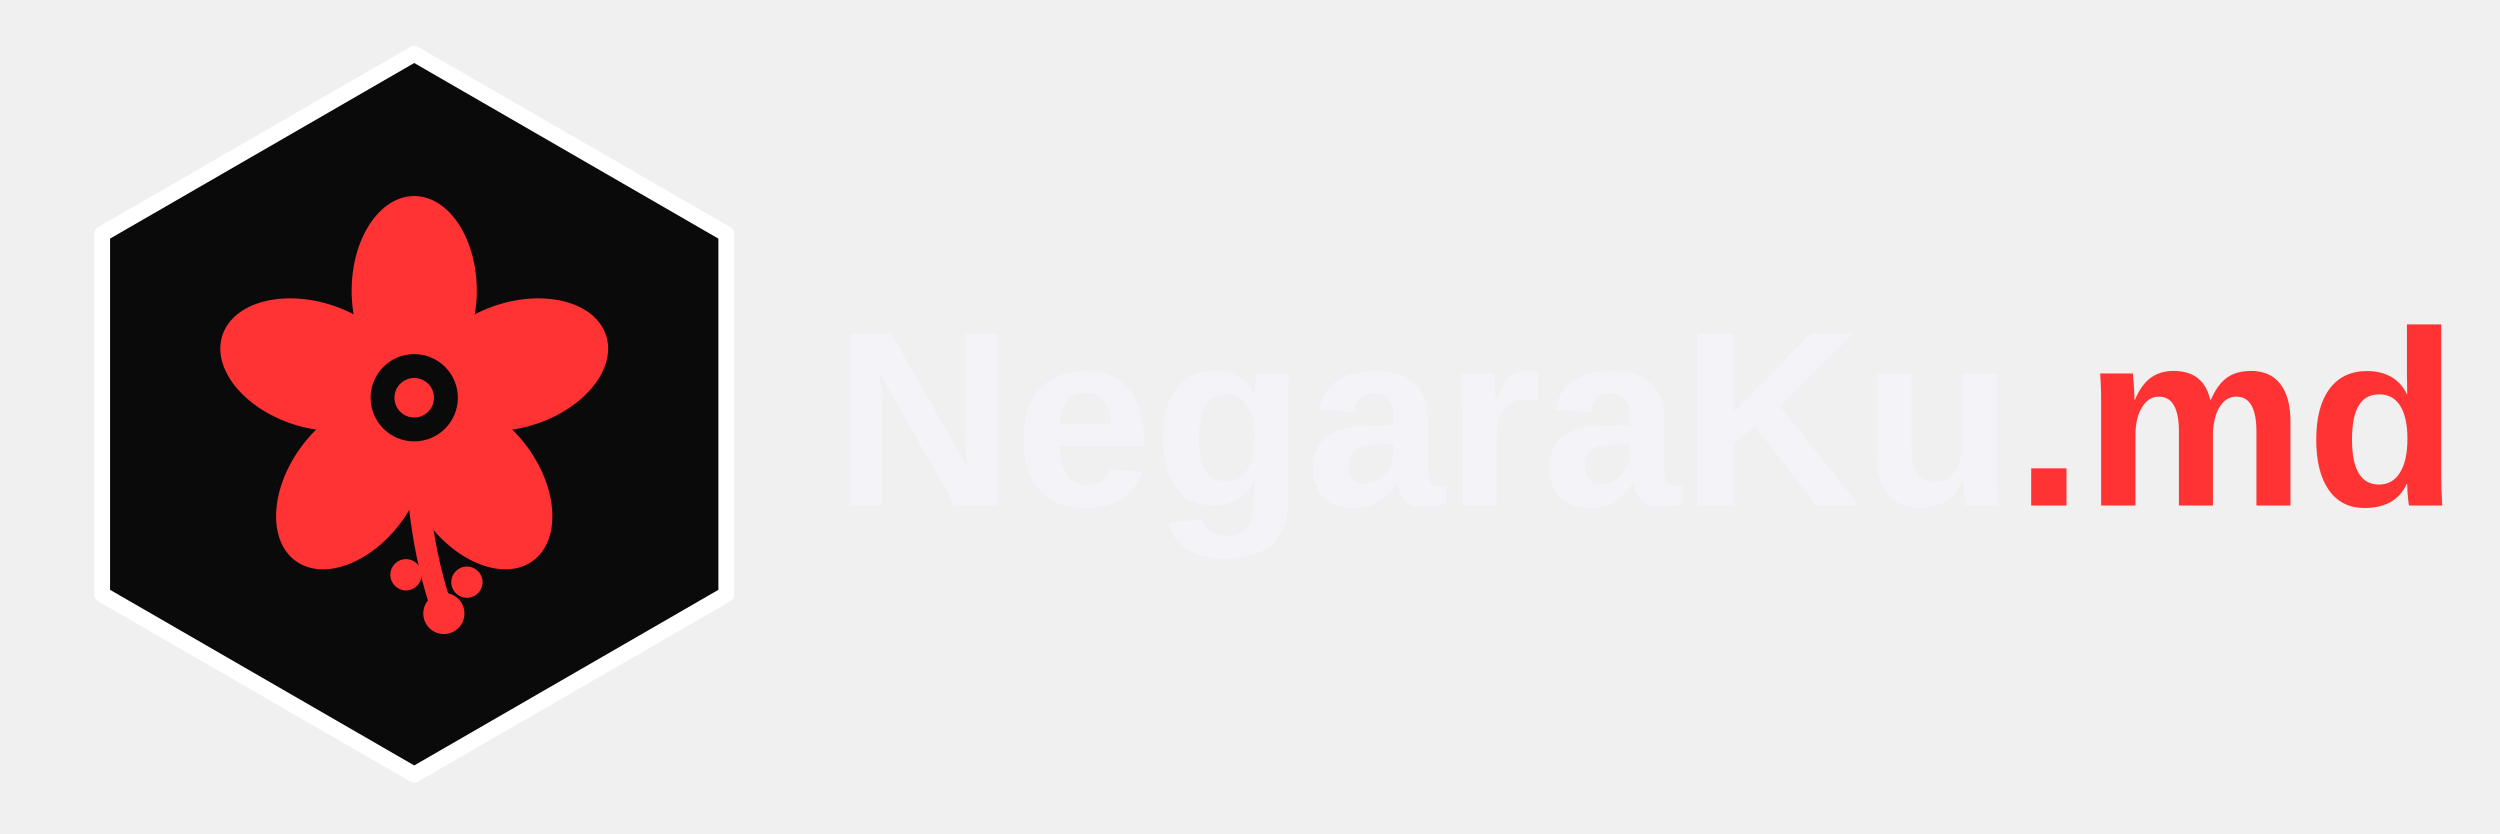
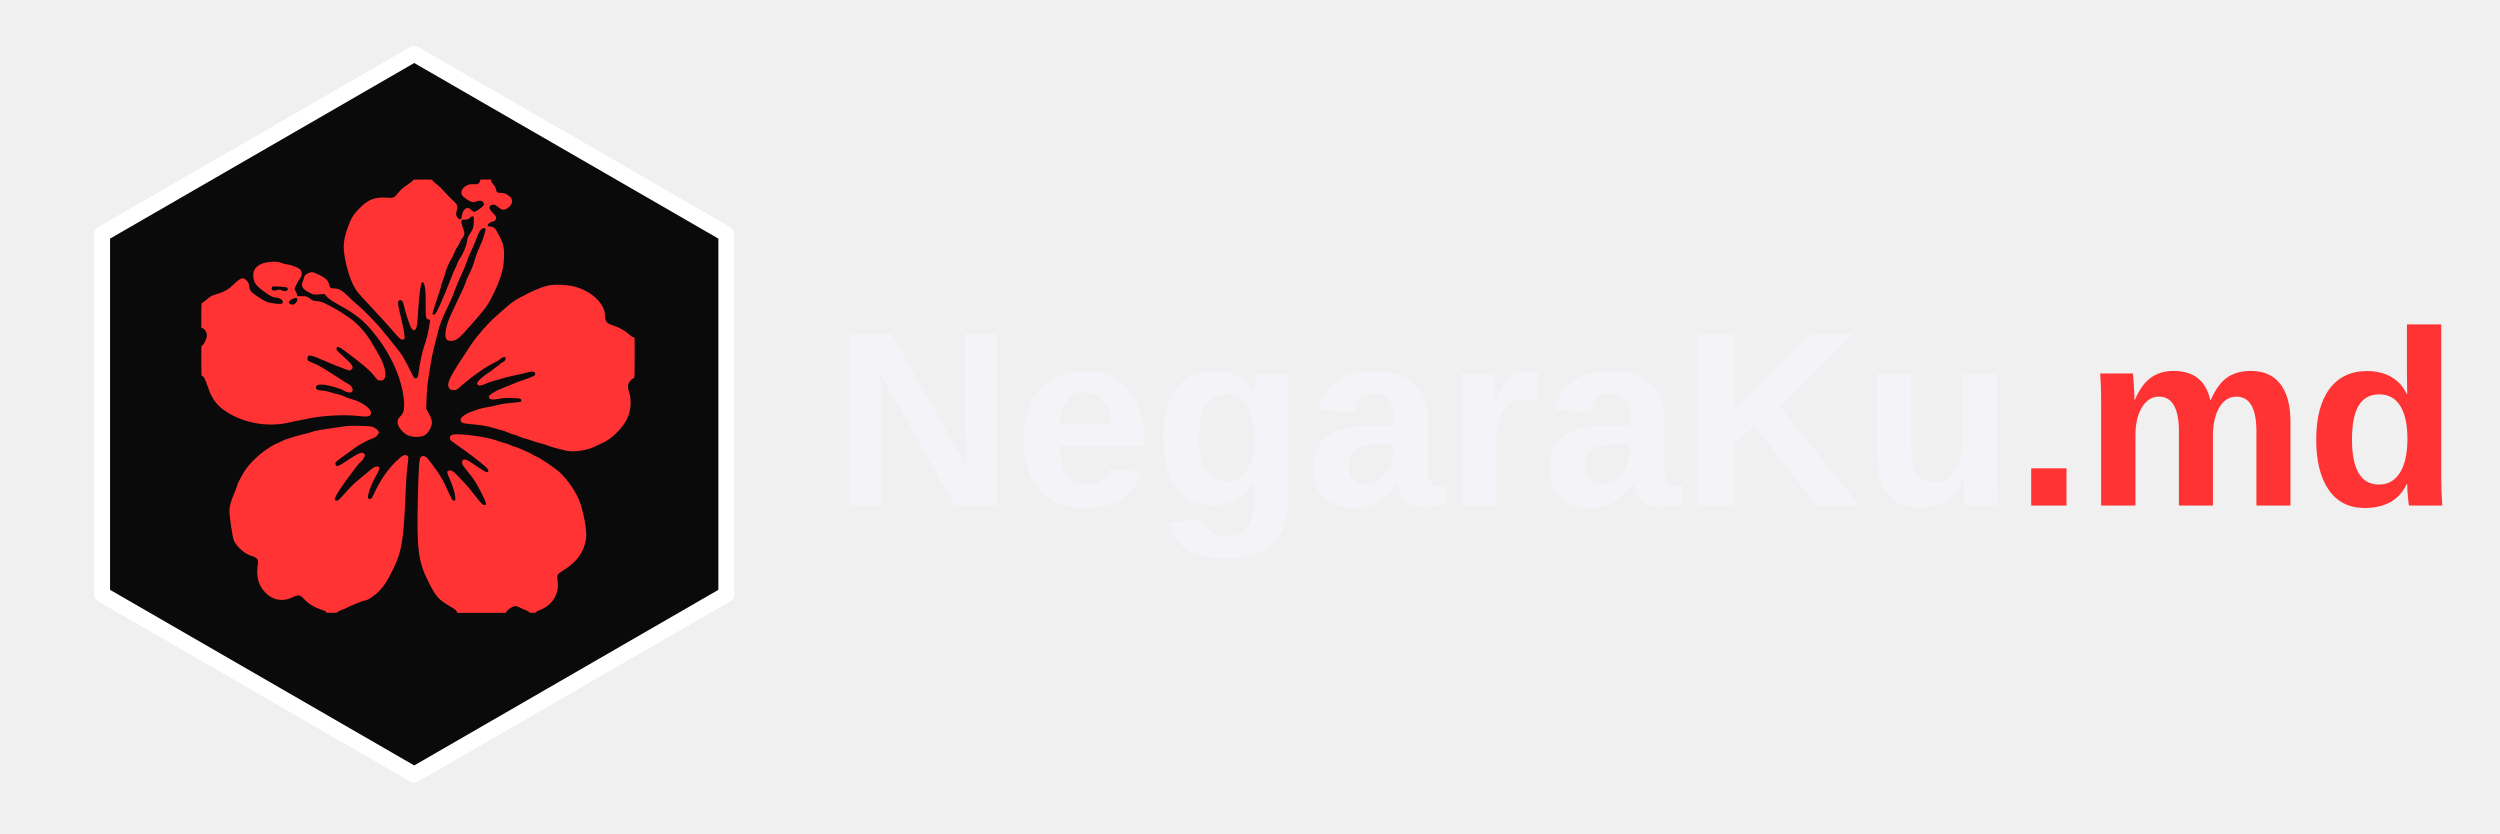
<svg xmlns="http://www.w3.org/2000/svg" width="900" height="300" viewBox="0 0 900 300">
  <g transform="translate(16 16) scale(0.52)">
    <polygon points="256.00,23.50 54.65,139.75 54.65,372.25 256.00,488.50 457.35,372.25 457.35,139.75" fill="#0A0A0A" stroke="#0A0A0A" stroke-width="34" stroke-linejoin="round" />
    <polygon points="256.00,6.50 39.93,131.25 39.93,380.75 256.00,505.50 472.07,380.75 472.07,131.25" fill="none" stroke="#FFFFFF" stroke-width="11" stroke-linejoin="round" stroke-linecap="round" />
-     <g transform="translate(73.60 85.00) scale(5.7)">
-       <defs>
-         <mask id="bh">
-           <rect width="64" height="64" fill="#fff" />
-           <circle cx="32" cy="28" r="5.3" fill="#000" />
-         </mask>
-       </defs>
-       <g mask="url(#bh)">
-         <g fill="#FF3333" transform="translate(32 28)">
-           <ellipse cx="0" cy="-13" rx="7.6" ry="11.5" />
-           <ellipse cx="0" cy="-13" rx="7.6" ry="11.5" transform="rotate(72)" />
-           <ellipse cx="0" cy="-13" rx="7.6" ry="11.5" transform="rotate(144)" />
-           <ellipse cx="0" cy="-13" rx="7.6" ry="11.5" transform="rotate(216)" />
-           <ellipse cx="0" cy="-13" rx="7.6" ry="11.5" transform="rotate(288)" />
-         </g>
-         <path d="M32 28 C 32 39, 33 47, 35.5 54" stroke="#FF3333" stroke-width="2.6" fill="none" stroke-linecap="round" />
-         <circle cx="35.6" cy="54.2" r="2.5" fill="#FF3333" />
-         <circle cx="31" cy="49.5" r="1.9" fill="#FF3333" />
-         <circle cx="38.4" cy="50.4" r="1.9" fill="#FF3333" />
-       </g>
-       <circle cx="32" cy="28" r="2.4" fill="#FF3333" />
+     <g transform="translate(108.59 93.51) scale(0.3866)">
+       <path fill="#FF3333" fill-rule="evenodd" d="M 379 1.453 C 379 2.252, 374.525 5.857, 369.056 9.463 C 361.609 14.373, 357.576 17.900, 352.993 23.508 C 345.008 33.281, 344.982 33.292, 332.168 32.492 C 310.908 31.165, 298.965 35.717, 283.955 50.866 C 272.519 62.410, 268.462 68.833, 263.011 84.026 C 257.187 100.260, 255.015 110.040, 255.007 120.075 C 254.993 137.800, 262.768 169.619, 271.483 187.500 C 277.282 199.397, 278.931 201.464, 303.418 227.500 C 311.177 235.750, 319.504 244.750, 321.924 247.500 C 324.343 250.250, 328.617 254.975, 331.421 258 C 334.226 261.025, 340.542 268.160, 345.457 273.856 C 355.664 285.684, 357.932 287.485, 361.493 286.591 C 363.595 286.063, 364 285.374, 364 282.317 C 364 277.064, 361.318 262.817, 356.974 245 C 350.983 220.429, 350.904 216, 356.452 216 C 359.824 216, 361.565 218.967, 363.410 227.855 C 365.087 235.937, 372.331 258.753, 374.727 263.500 C 378.299 270.576, 381.950 271.931, 384.446 267.105 C 386.452 263.226, 386.765 260.526, 388.551 231.770 C 389.395 218.169, 390.794 203.319, 391.658 198.770 C 392.522 194.222, 393.452 189.037, 393.724 187.250 C 394.105 184.745, 394.711 184, 396.368 184 C 400.223 184, 402.186 198.154, 401.849 223.506 C 401.534 247.151, 402.155 250.229, 407.360 250.826 C 409.853 251.112, 410.141 251.483, 409.689 253.826 C 409.406 255.297, 408.504 260.550, 407.685 265.500 C 405.813 276.825, 402.775 288.703, 399.583 297.184 C 396.333 305.818, 391.293 328.528, 389.911 340.766 C 388.447 353.734, 387.549 356, 383.874 356 C 381.157 356, 380.586 355.175, 374.008 341.750 C 364.304 321.946, 360.257 315.085, 352.406 305.130 C 334.377 282.268, 329.756 276.574, 319.431 264.500 C 308.211 251.378, 284.601 227.762, 277.401 222.458 C 275.255 220.878, 269.192 215.291, 263.926 210.042 C 252.470 198.624, 246.190 195, 237.858 195 C 231.556 195, 230.689 194.347, 229.101 188.404 C 227.061 180.772, 223.177 176.843, 212.082 171.188 C 205.559 167.863, 200.647 166, 198.402 166 C 192.313 166, 184.020 171.418, 183.978 175.424 C 183.966 176.566, 183.066 179.462, 181.978 181.859 C 177.832 190.995, 180.801 196.041, 194.356 202.898 C 201.031 206.275, 201.135 206.292, 210.985 205.646 L 220.896 204.997 223.654 208.613 C 226.424 212.245, 234.764 218.137, 245 223.694 C 275.985 240.515, 292.038 253.358, 309.134 275 C 319.885 288.610, 321.048 290.235, 329.176 303.013 C 350.030 335.796, 362.722 373.172, 363.264 403.395 C 363.450 413.797, 361.571 419.331, 356.114 424.452 C 349.277 430.869, 349.912 438.933, 358.010 448.514 C 365.009 456.794, 371.823 460.193, 382.625 460.789 C 396.654 461.564, 404 457.722, 409.496 446.735 C 414.624 436.484, 414.381 432.516, 407.870 420.202 L 402.740 410.500 403.359 392.904 C 403.968 375.569, 404.686 368.260, 407.522 350.500 C 408.312 345.550, 409.874 335.650, 410.993 328.500 C 412.112 321.350, 414.355 310.325, 415.978 304 C 417.601 297.675, 420.736 285.062, 422.944 275.970 C 427.150 258.652, 429.737 251.980, 442.513 225.500 C 446.759 216.700, 451.992 204.347, 454.142 198.049 C 456.292 191.751, 461.376 179.601, 465.440 171.049 C 469.505 162.497, 473.730 152.539, 474.830 148.920 C 475.930 145.301, 477.821 140.126, 479.033 137.420 C 480.244 134.714, 482.960 128.675, 485.069 124 C 489.724 113.675, 493.685 104.033, 495.749 98 C 497.799 92.009, 502.556 87, 506.196 87 C 509.781 87, 509.808 88.494, 506.427 99.854 C 503.842 108.540, 501.463 114.536, 495.458 127.500 C 493.675 131.350, 491.477 137.425, 490.574 141 C 488.470 149.330, 483.842 161.357, 479.049 170.951 C 476.974 175.103, 474.712 180.300, 474.020 182.500 C 471.943 189.111, 467.315 199.614, 459.041 216.500 C 443.081 249.072, 438.435 261.501, 437.276 274.718 C 436.384 284.896, 439.236 289, 447.199 289 C 456.375 289, 462.189 284.466, 481.176 262.500 C 485.930 257, 493.146 248.675, 497.210 244 C 511.034 228.099, 515.803 220.714, 524.922 201.087 C 538.014 172.910, 541.922 158.162, 542.207 135.860 C 542.369 123.169, 541.077 116.161, 537.069 108 C 526.417 86.312, 525.455 85.144, 517.486 84.245 C 513.630 83.811, 513 83.419, 513 81.459 C 513 79.163, 519.549 75, 523.161 75 C 525.498 75, 528 71.667, 528 68.554 C 528 66.623, 526.741 64.505, 523.906 61.671 C 515.382 53.147, 514.013 49.505, 518.223 46.557 C 522.319 43.687, 526.449 44.570, 532 49.500 C 538.374 55.161, 542.574 55.540, 548.814 51.020 C 559.633 43.182, 559.202 33.597, 547.734 27.021 C 543.614 24.658, 541.292 24.017, 536.821 24.009 C 530.127 23.998, 528.471 22.746, 527.492 16.954 C 527.032 14.230, 525.661 11.728, 523.378 9.445 C 521.495 7.562, 519.683 4.666, 519.352 3.010 L 518.750 0 508.875 0 C 499.087 0, 499 0.021, 499 2.427 C 499 6.856, 494.663 9.124, 487.582 8.398 C 471.973 6.799, 459.425 22.036, 469.259 30.646 C 478.937 39.120, 486.743 42.218, 491.812 39.597 C 496.457 37.195, 502.534 37.496, 504.443 40.223 C 507.815 45.036, 506.474 47.251, 495.927 54.284 C 489.032 58.881, 487.474 58.908, 483.436 54.500 C 476.488 46.915, 468.210 52.399, 466.437 65.762 C 465.639 71.780, 463.073 72.847, 459.248 68.750 C 456.080 65.355, 455.647 61.890, 457.546 55.122 C 459.802 47.080, 458.807 44.765, 449.496 36.398 C 445.531 32.835, 439.011 26.105, 435.008 21.442 C 431.006 16.780, 424.642 10.718, 420.865 7.971 C 417.089 5.225, 414 2.308, 414 1.489 C 414 0.227, 411.331 0, 396.500 0 C 381.862 0, 379 0.238, 379 1.453 M 482.300 67.310 C 480.489 70.277, 476.440 72, 471.277 72 L 466 72 466 76.471 C 466 79.067, 467.049 83.315, 468.500 86.596 C 472.107 94.751, 471.870 100.009, 467.684 104.747 C 465.861 106.811, 463.567 110.655, 462.586 113.289 C 461.606 115.924, 459.674 119.423, 458.292 121.065 C 456.909 122.708, 454.545 127.357, 453.038 131.397 C 451.531 135.437, 449.161 140.263, 447.772 142.121 C 444.514 146.480, 437.562 162.982, 436.129 169.760 C 435.517 172.653, 433.940 177.603, 432.623 180.760 C 431.306 183.917, 429.920 188.075, 429.542 190 C 429.164 191.925, 427.562 197.325, 425.984 202 C 419.606 220.888, 414 238.839, 414 240.373 C 414 241.440, 414.857 242, 416.489 242 C 418.601 242, 419.595 240.771, 423.060 233.880 C 428.976 222.115, 440.490 194.720, 449.069 172 C 450.834 167.325, 453.290 161.700, 454.526 159.500 C 455.763 157.300, 457.526 153.168, 458.445 150.318 C 459.364 147.468, 461.688 143.077, 463.609 140.561 C 468.247 134.487, 474.787 118.561, 475.915 110.595 C 476.910 103.572, 477.205 102.869, 482.377 95.184 C 486.919 88.433, 487.988 84.453, 487.994 74.250 C 488 66.160, 487.953 66, 485.550 66 C 484.202 66, 482.740 66.590, 482.300 67.310 M 119.214 148.070 C 103.174 150.154, 92.984 158.961, 93.011 170.718 C 93.038 182.864, 96.834 189.169, 110 198.936 C 123.030 208.603, 126.936 210.607, 134.510 211.512 C 141.244 212.317, 146 215.693, 146 219.668 C 146 222.971, 142.385 223.541, 131.071 222.022 C 118.461 220.329, 114.531 218.744, 101.866 210.246 C 87.996 200.940, 86.848 199.498, 85.519 189.724 C 85.022 186.067, 83.983 184.015, 81.090 180.974 C 74.642 174.195, 70.683 175.499, 56.569 189.049 C 47.715 197.549, 40.281 201.568, 25.130 206.045 C 17.760 208.223, 16.296 209.092, 8.471 215.940 C 5.291 218.723, 2.084 221, 1.344 221 C 0.259 221, -0 225.306, -0 243.392 L -0 265.783 2.472 266.404 C 6.265 267.356, 10 273.597, 9.999 278.982 C 9.998 284.660, 4.902 295.951, 1.998 296.711 C 0.062 297.217, 0 298.084, 0 324.617 C 0 346.690, 0.257 352, 1.326 352 C 4.300 352, 7.115 357.272, 11.926 371.858 C 19.173 393.826, 29.027 406.395, 47.972 417.836 C 80.858 437.695, 122.247 443.868, 160 434.545 C 165.225 433.255, 171.750 431.898, 174.500 431.529 C 177.250 431.161, 184.450 429.727, 190.500 428.343 C 213.291 423.130, 253.444 420.685, 277 423.075 C 295.312 424.934, 299.399 424.855, 301.896 422.595 C 310.424 414.874, 291.810 398.935, 266.776 392.521 C 263.585 391.704, 258.866 389.913, 256.291 388.542 C 253.716 387.171, 248.209 385.307, 244.054 384.400 C 239.899 383.493, 233.271 381.682, 229.324 380.376 C 225.377 379.069, 219.850 378, 217.042 378 C 209.420 378, 204.779 375.768, 205.181 372.296 C 205.677 368.019, 209.082 366.791, 218.644 367.441 C 227.636 368.053, 249.018 374.186, 255 377.869 C 260.073 380.993, 265.281 382.224, 268.403 381.037 C 273.751 379.003, 270.831 369.971, 263.662 366.373 C 261.923 365.501, 258.250 363.314, 255.500 361.515 C 222.525 339.938, 209.266 331.992, 201.214 328.979 C 191.330 325.281, 190 324.296, 190 320.674 C 190 312.376, 195.664 313.270, 224 326.044 C 234.727 330.880, 250.283 337.030, 261.172 340.740 C 265.526 342.223, 266.028 342.212, 268.529 340.573 C 274.146 336.892, 270.860 331.456, 253.955 316.460 C 243.818 307.469, 242 305.410, 242 302.928 C 242 298.150, 246.406 298.943, 254.902 305.250 C 287.675 329.578, 301.941 341.674, 309.499 351.541 C 315.504 359.382, 316.387 360, 321.582 360 C 334.098 360, 331.937 337.468, 317.025 312.500 C 314.397 308.100, 310.104 300.675, 307.485 296 C 296.231 275.912, 280.834 258.434, 264.500 247.204 C 248.648 236.305, 244.813 233.968, 230.119 226.249 C 216.859 219.283, 215.082 218.623, 207.912 217.992 C 203.125 217.571, 199.227 216.656, 197.809 215.620 C 188.303 208.676, 189.156 209, 180.391 209 L 172.077 209 171.059 205.219 C 170.499 203.140, 169.371 200.552, 168.552 199.469 C 167.733 198.386, 167.049 196.719, 167.032 195.764 C 166.997 193.861, 174.665 179.513, 177.945 175.343 C 180.541 172.042, 180.601 166.498, 178.085 162.371 C 175.804 158.631, 163.140 153.291, 153.500 152.005 C 150.200 151.564, 145.325 150.258, 142.667 149.102 C 137.489 146.850, 130.854 146.558, 119.214 148.070 M 625.664 189.063 C 613.056 190.809, 592.313 199.372, 567.500 213.073 C 560.310 217.044, 550.704 224.268, 542.461 231.905 C 539.139 234.982, 532.253 241.073, 527.157 245.440 C 513.511 257.134, 493.683 279.924, 482.297 297 C 445.398 352.341, 439.512 363.578, 443.005 372.012 C 444.611 375.890, 446.709 377, 452.428 377 C 456.624 377, 457.605 376.463, 464.744 370.248 C 487.834 350.147, 509.205 335.310, 527.500 326.682 C 530.250 325.385, 533.142 323.546, 533.927 322.596 C 535.816 320.309, 540.381 318, 543.014 318 C 544.788 318, 545.076 318.511, 544.813 321.188 C 544.554 323.822, 543.633 324.881, 539.500 327.294 C 536.750 328.899, 534.160 330.805, 533.744 331.529 C 533.328 332.252, 531.303 333.850, 529.244 335.079 C 527.185 336.308, 524.150 338.535, 522.500 340.027 C 520.850 341.519, 517.025 344.298, 514 346.202 C 505.650 351.457, 495.084 360.817, 494.393 363.572 C 492.815 369.857, 499.210 370.608, 510.028 365.409 C 514.138 363.435, 521.325 360.970, 526 359.933 C 530.675 358.896, 536.897 357.125, 539.826 355.999 C 542.756 354.872, 552.958 352.379, 562.497 350.459 C 572.037 348.538, 581.734 346.300, 584.046 345.484 C 589.123 343.693, 595.158 343.558, 596.800 345.200 C 598.742 347.142, 598.197 350.563, 595.750 351.790 C 591.566 353.888, 580.529 358.058, 575.500 359.441 C 572.750 360.197, 564.425 363.378, 557 366.510 C 549.575 369.643, 540.791 373.204, 537.480 374.426 C 526.426 378.503, 515 385.900, 515 388.979 C 515 394.179, 521.238 395.228, 535.259 392.387 C 541.121 391.200, 546.680 390.896, 556.359 391.235 C 571.176 391.754, 573 392.231, 573 395.588 C 573 398.528, 572.414 398.670, 554.816 399.998 C 546.281 400.643, 537.440 402.011, 531.316 403.636 C 525.917 405.068, 516.775 406.992, 511 407.911 C 505.225 408.829, 497.350 410.761, 493.500 412.204 C 489.650 413.647, 484.392 415.567, 481.816 416.471 C 474.470 419.049, 465.378 425.359, 464.612 428.411 C 462.978 434.922, 466.661 436.880, 482.816 438.092 C 500.079 439.387, 512.218 441.443, 523.237 444.936 C 528.332 446.551, 534.300 448.186, 536.500 448.569 C 538.700 448.952, 543.394 450.565, 546.932 452.153 C 550.469 453.740, 556.062 455.739, 559.360 456.593 C 562.659 457.448, 567.480 459.223, 570.075 460.538 C 572.670 461.853, 578.040 463.668, 582.008 464.570 C 585.976 465.473, 591.116 467.049, 593.431 468.072 C 595.745 469.096, 601.564 470.849, 606.360 471.967 C 611.157 473.086, 616.751 474.851, 618.791 475.890 C 622.213 477.633, 639.155 482.376, 653.500 485.607 C 668.073 488.889, 693.191 484.772, 708.500 476.591 C 711.800 474.828, 716.075 472.756, 718 471.987 C 733.579 465.765, 754.404 445.381, 762.621 428.309 C 769.413 414.200, 770.816 393.961, 765.959 380.144 C 762.589 370.554, 763.460 365.786, 769.869 358.750 C 771.247 357.238, 773.190 356, 774.187 356 C 775.904 356, 776 354.081, 776 319.608 L 776 283.217 773.587 282.611 C 772.260 282.278, 768.998 279.978, 766.337 277.499 C 759.740 271.353, 747.988 264.624, 739.256 261.992 C 725.961 257.985, 723.051 254.677, 722.993 243.500 C 722.875 221.027, 695.424 196.809, 662.930 190.512 C 652.510 188.492, 634.766 187.802, 625.664 189.063 M 127.250 191.643 C 126.563 191.931, 126 193.471, 126 195.064 C 126 198.760, 129.249 199.750, 135.571 197.980 C 139.457 196.892, 140.570 196.953, 143.862 198.438 C 149.536 200.996, 154.414 200.245, 154.816 196.750 C 155.060 194.633, 154.600 193.803, 152.816 193.141 C 150.066 192.119, 129.050 190.888, 127.250 191.643 M 161.750 214.566 C 154.385 218.399, 155.805 224, 164.142 224 C 167.303 224, 172 218.667, 172 215.077 C 172 211.130, 168.670 210.963, 161.750 214.566 M 259 441.677 C 257.625 441.899, 248.327 443.202, 238.339 444.571 C 216.814 447.522, 200.878 450.460, 197.977 452.012 C 196.826 452.629, 190.172 454.433, 183.192 456.022 C 170.647 458.878, 147.777 466.111, 145.612 467.907 C 144.998 468.417, 142.021 469.803, 138.998 470.986 C 119.202 478.736, 92.908 500.038, 79.375 519.290 C 74.002 526.934, 64 546.035, 64 548.653 C 64 549.384, 62.698 553.024, 61.106 556.741 C 54.474 572.227, 51.100 582.822, 50.485 590.093 C 49.675 599.657, 55.821 641.769, 58.910 647.824 C 64.483 658.748, 78.975 671.011, 89.889 674.037 C 98.525 676.432, 102.499 680.460, 101.563 685.872 C 97.494 709.390, 101.789 726.801, 114.896 739.922 C 128.495 753.536, 145.547 756.567, 162.688 748.418 C 173.861 743.106, 176.961 743.503, 183.912 751.141 C 191.175 759.122, 201.148 765.471, 212.984 769.646 C 218.214 771.491, 222.607 773, 222.746 773 C 222.886 773, 223 773.675, 223 774.500 C 223 775.738, 224.833 776, 233.500 776 C 241.510 776, 244 775.688, 244 774.685 C 244 773.956, 247.011 772.338, 250.750 771.057 C 254.463 769.785, 259.750 767.512, 262.500 766.005 C 268.281 762.839, 290.252 754, 292.343 754 C 297.718 754, 310.269 745.638, 319.364 735.998 C 328.423 726.394, 333.553 718.255, 343.536 697.648 C 355.520 672.912, 359.427 657.142, 362.528 621 C 363.353 611.375, 364.470 592.250, 365.008 578.500 C 366.214 547.729, 367.734 523.724, 369.135 513.354 C 371.440 496.280, 371.442 496.336, 368.629 494.493 C 364.471 491.768, 359.971 494, 349.693 503.885 C 332.929 520.009, 320.297 538.688, 307.519 566.250 C 305.153 571.353, 304.520 572, 301.895 572 C 297.979 572, 297.439 570.173, 299.301 563.225 C 302.310 552, 305.864 543.345, 311.919 532.500 C 320.712 516.749, 321.064 513.996, 314.281 514.005 C 310.203 514.010, 309.458 514.517, 291.800 529.270 C 286.685 533.543, 279.923 539.168, 276.773 541.770 C 273.623 544.371, 266.198 551.894, 260.273 558.488 C 245.201 575.259, 245.487 575, 242.045 575 C 238.200 575, 238.040 572.818, 241.403 566.217 C 248.195 552.885, 279.671 509.837, 286.106 505.080 C 288.979 502.956, 293 496.315, 293 493.695 C 293 492.933, 292.112 491.507, 291.027 490.525 C 287.289 487.142, 281.156 489.930, 257.534 505.750 C 244.837 514.253, 240.753 515.101, 240.194 509.350 C 239.907 506.391, 240.575 505.687, 251.194 497.769 C 257.412 493.132, 263.850 488.490, 265.500 487.452 C 267.150 486.415, 271.981 482.978, 276.236 479.815 C 283.591 474.349, 300.227 465.632, 308.200 463.068 C 312.460 461.698, 318 455.912, 318 452.833 C 318 449.713, 311.984 444.622, 306.022 442.696 C 301.037 441.086, 267.184 440.353, 259 441.677 M 451 456.726 C 445.544 457.722, 443.448 462.340, 446.485 466.675 C 447.302 467.842, 451.915 471.417, 456.735 474.620 C 473.847 485.992, 504.401 509.392, 510.692 515.945 C 514.839 520.265, 515.158 524, 511.380 524 C 509.071 524, 503.856 520.787, 480.109 504.736 C 472.718 499.740, 467 500.373, 467 506.188 C 467 510.222, 468.077 512.002, 477.470 523.500 C 489.014 537.631, 492.653 543.334, 501.873 561.746 C 510.828 579.630, 511.672 583, 507.196 583 C 503.862 583, 501.561 580.694, 490.228 566 C 485.774 560.225, 481.088 554.339, 479.815 552.921 C 452.837 522.864, 449.929 520.285, 443.994 521.162 C 439.545 521.819, 439.453 524.076, 443.504 533.084 C 449.761 546.994, 454.236 560.960, 454.772 568.250 C 455.268 574.989, 455.264 575, 452.655 575 C 449.626 575, 449.033 574.008, 439.202 552.500 C 435.682 544.800, 432.226 537.825, 431.522 537 C 430.817 536.175, 429.455 533.925, 428.494 532 C 425.092 525.182, 405.497 498.665, 402.521 496.850 C 398.728 494.537, 395.799 494.506, 393.176 496.750 C 390.245 499.257, 389.222 513.035, 387.883 568 C 385.592 662.072, 388.197 683.298, 406.537 720 C 419.926 746.794, 424.876 752.446, 445.261 764.216 C 452.859 768.603, 456.385 771.248, 457.255 773.215 L 458.488 776 502.007 776 L 545.526 776 546.513 773.772 C 547.056 772.547, 549.939 769.847, 552.921 767.772 C 559.408 763.258, 563.696 762.902, 570.124 766.342 C 572.531 767.630, 577.313 769.760, 580.750 771.075 C 584.188 772.390, 587 774.036, 587 774.733 C 587 775.626, 588.919 776, 593.500 776 C 598.432 776, 600 775.659, 600 774.587 C 600 773.751, 602.956 772.065, 607.250 770.453 C 629.093 762.251, 641.473 741.226, 637.954 718.307 C 636.381 708.064, 636.935 707.044, 647.710 700.358 C 672.826 684.774, 685.114 667.828, 689.017 643.391 C 691.216 629.627, 683.850 590.275, 675.660 572.033 C 666.623 551.905, 649.997 529.872, 635.979 519.446 C 624.736 511.084, 617.347 505.968, 613.500 503.881 C 611.300 502.688, 608.150 500.719, 606.500 499.507 C 604.850 498.294, 601.475 496.521, 599 495.567 C 596.525 494.613, 593.150 492.832, 591.500 491.609 C 589.850 490.386, 586.250 488.558, 583.500 487.547 C 580.750 486.536, 576.327 484.624, 573.671 483.297 C 571.015 481.971, 565.901 479.978, 562.307 478.868 C 558.713 477.758, 554.136 476, 552.136 474.962 C 550.136 473.924, 545.575 472.398, 542 471.571 C 538.425 470.744, 532.636 468.903, 529.135 467.479 C 513.875 461.272, 463.831 454.386, 451 456.726" />
    </g>
  </g>
  <text x="300" y="182" font-family="Montserrat, 'Segoe UI', Arial, sans-serif" font-size="90" font-weight="800" fill="#F4F4F8">NegaraKu<tspan fill="#FF3333">.md</tspan>
  </text>
</svg>
